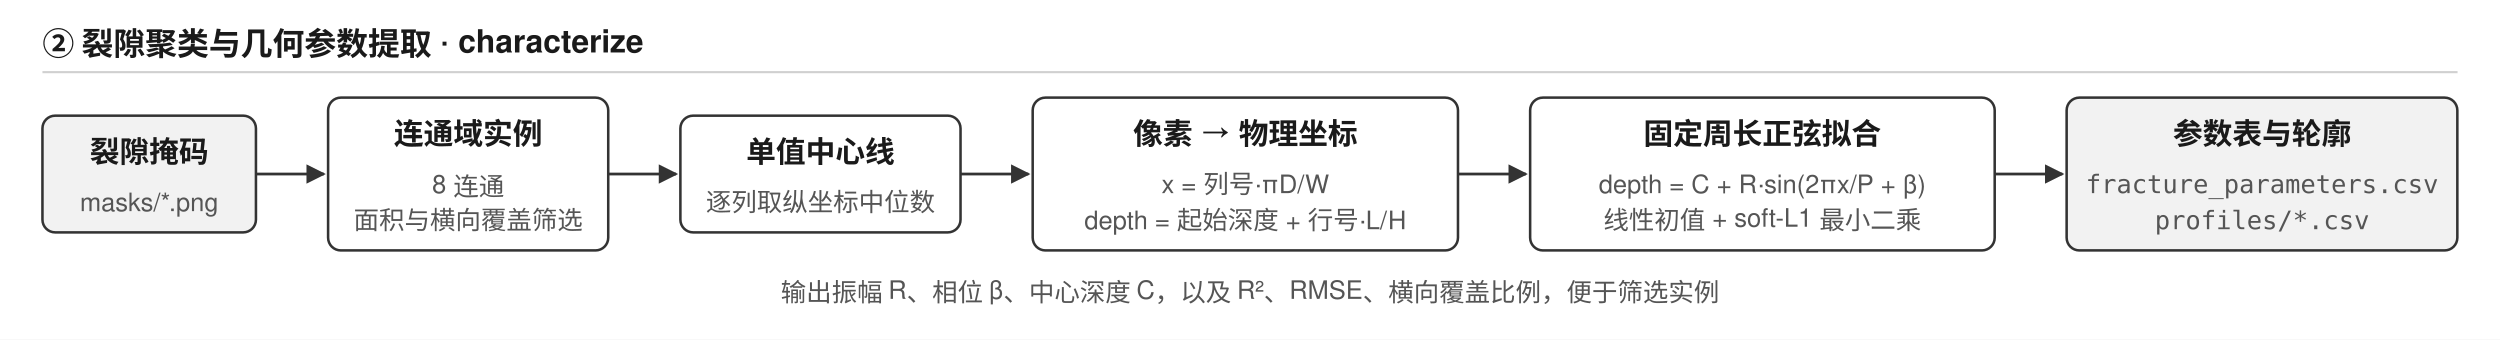
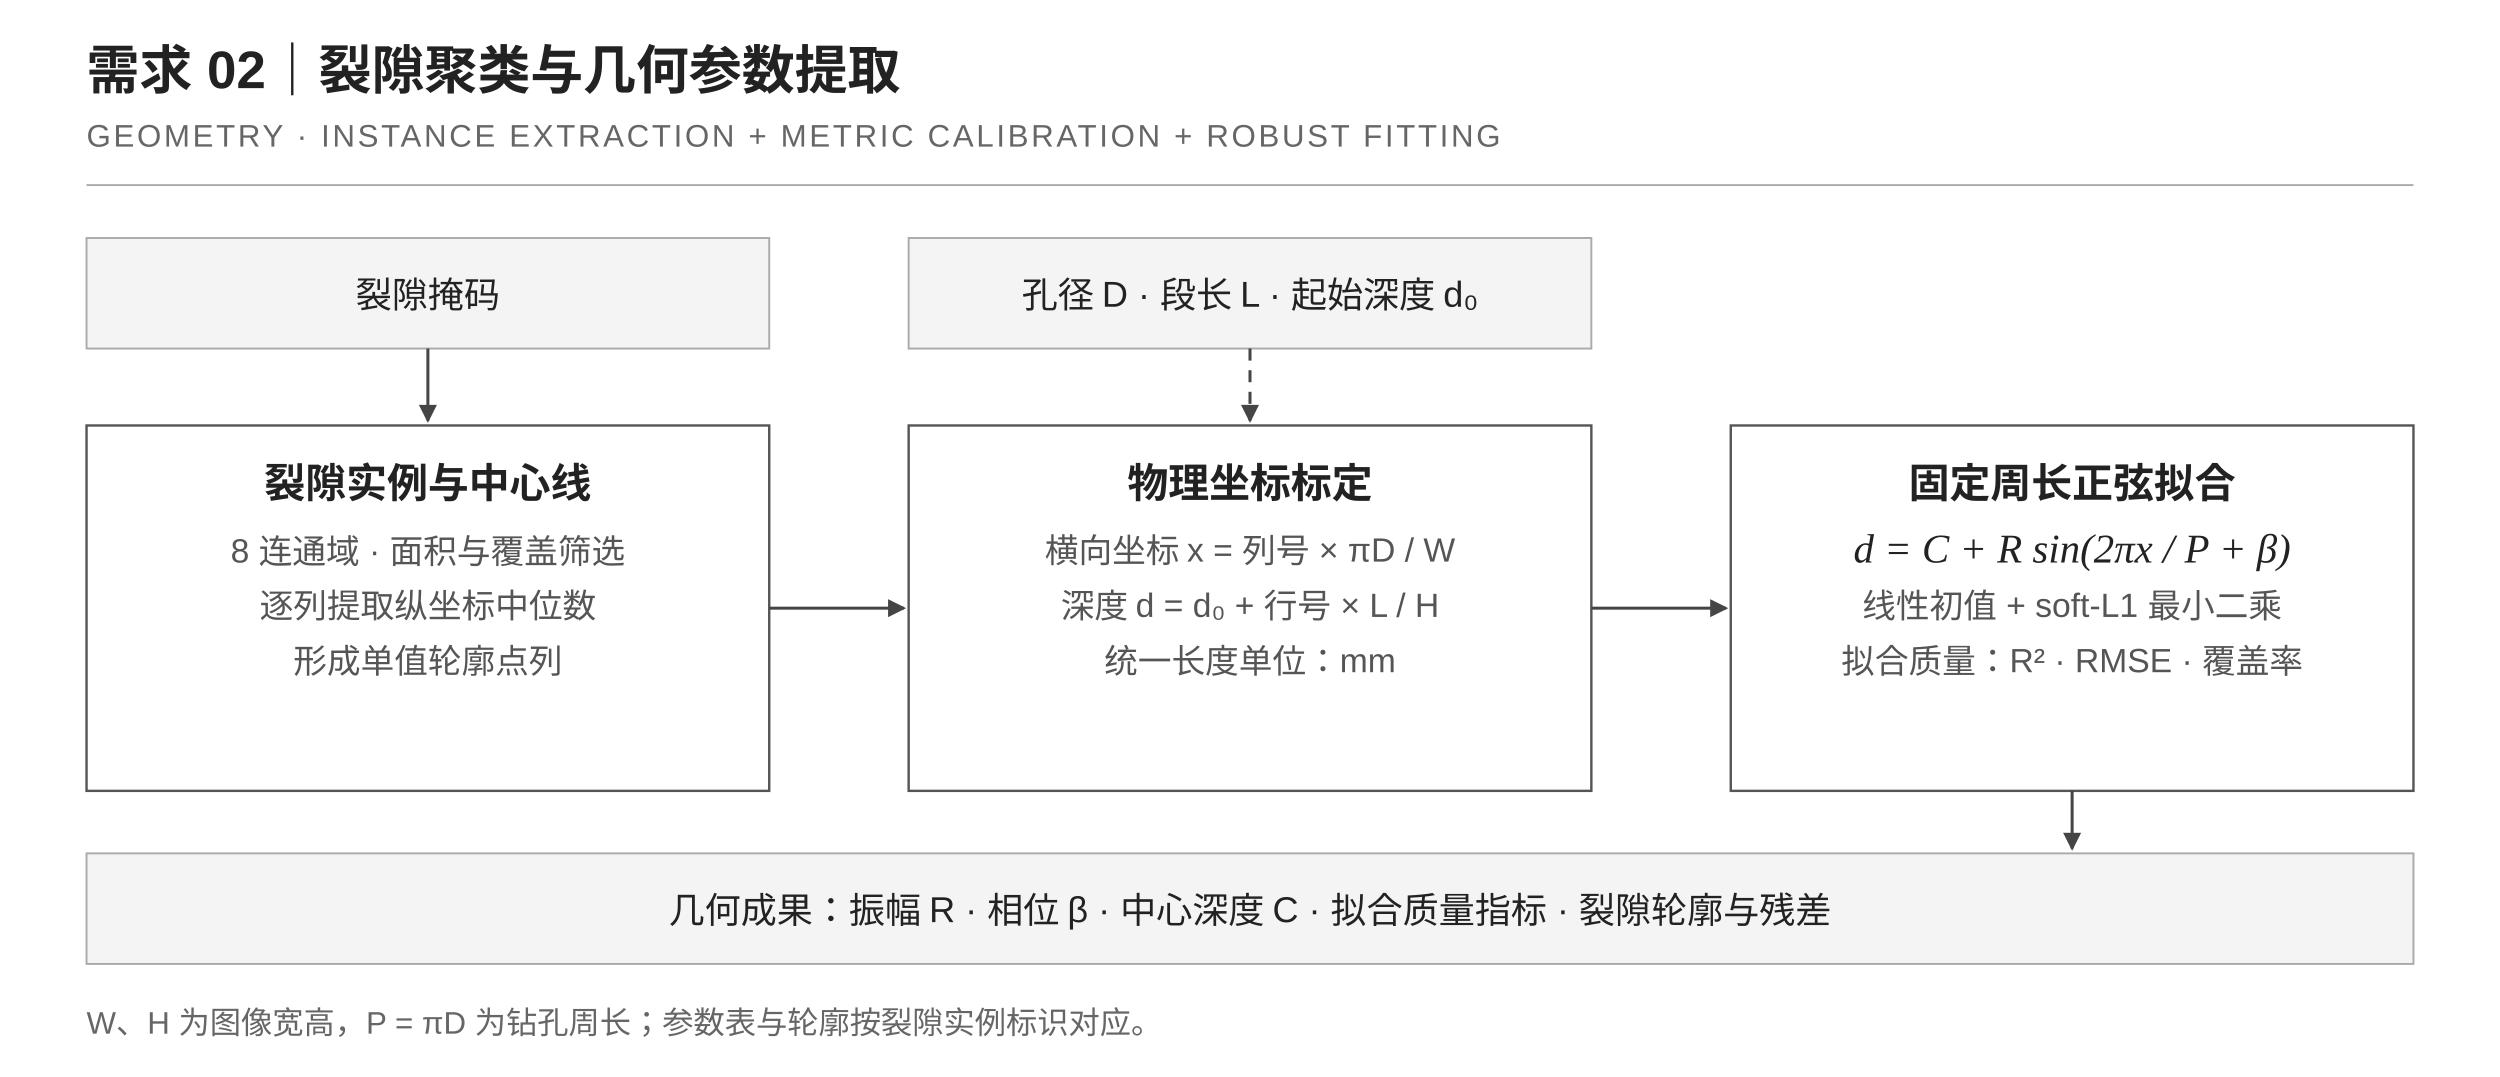
- <svg xmlns="http://www.w3.org/2000/svg" width="1178" height="160" viewBox="0 0 1178 160" role="img" aria-labelledby="t">
+ <svg xmlns="http://www.w3.org/2000/svg" width="1040" height="448" viewBox="0 0 1040 448" role="img" aria-labelledby="title desc">
  <defs>
-     <marker id="a" viewBox="0 0 10 10" refX="9" refY="5" markerWidth="7" markerHeight="7" orient="auto">
-       <path d="M0,0 L10,5 L0,10 z" fill="#333333" />
-     </marker>
-     <marker id="ad" viewBox="0 0 10 10" refX="9" refY="5" markerWidth="7" markerHeight="7" orient="auto">
-       <path d="M0,0 L10,5 L0,10 z" fill="#777777" />
+     <marker id="arrow" viewBox="0 0 8 8" refX="7" refY="4" markerWidth="6" markerHeight="6" orient="auto">
+       <path d="M0 0 L8 4 L0 8 Z" fill="#454545" />
    </marker>
  </defs>
-   <rect width="100%" height="100%" fill="#ffffff" />
-   <g font-family="Helvetica, Arial, 'PingFang SC', 'Hiragino Sans GB', 'Microsoft YaHei', 'Noto Sans CJK SC', 'Source Han Sans SC', sans-serif">
-     <text x="20" y="26" font-size="15" font-weight="bold" fill="#1a1a1a">② 裂隙聚类与几何参数提取 · characterize</text>
-     <line x1="20" y1="34" x2="1158" y2="34" stroke="#d0d0d0" stroke-width="1" />
-     <rect x="20.0" y="54.5" width="100.6" height="55.0" rx="6" fill="#f2f2f2" stroke="#333333" stroke-width="1.2" />
-     <text x="70.3" y="76.5" font-size="14" font-weight="bold" fill="#1a1a1a" text-anchor="middle">裂隙掩码</text>
-     <text x="70.3" y="99.5" font-size="12" fill="#555555" text-anchor="middle">masks/*.png</text>
-     <rect x="154.6" y="46.0" width="132.0" height="72.0" rx="6" fill="#ffffff" stroke="#333333" stroke-width="1.2" />
-     <text x="220.6" y="68.0" font-size="14" font-weight="bold" fill="#1a1a1a" text-anchor="middle">连通域实例</text>
-     <text x="220.6" y="91.0" font-size="12" fill="#555555" text-anchor="middle">8 连通</text>
-     <text x="220.6" y="108.0" font-size="12" fill="#555555" text-anchor="middle">面积与横向覆盖筛选</text>
-     <rect x="320.6" y="54.5" width="132.0" height="55.0" rx="6" fill="#ffffff" stroke="#333333" stroke-width="1.2" />
-     <text x="386.6" y="76.5" font-size="14" font-weight="bold" fill="#1a1a1a" text-anchor="middle">单值中心线</text>
-     <text x="386.6" y="99.5" font-size="12" fill="#555555" text-anchor="middle">逐列取纵坐标中位数</text>
-     <rect x="486.6" y="46.0" width="200.4" height="72.0" rx="6" fill="#ffffff" stroke="#333333" stroke-width="1.2" />
-     <text x="586.8" y="68.0" font-size="14" font-weight="bold" fill="#1a1a1a" text-anchor="middle">像素 → 物理坐标</text>
-     <text x="586.8" y="91.0" font-size="12" fill="#555555" text-anchor="middle">x = 列号·πD/W</text>
-     <text x="586.8" y="108.0" font-size="12" fill="#555555" text-anchor="middle">depth = 起始深度 + 行号·L/H</text>
-     <rect x="721.0" y="46.0" width="218.9" height="72.0" rx="6" fill="#ffffff" stroke="#333333" stroke-width="1.2" />
-     <text x="830.4" y="68.0" font-size="14" font-weight="bold" fill="#1a1a1a" text-anchor="middle">固定周长正弦拟合</text>
-     <text x="830.4" y="91.0" font-size="12" fill="#555555" text-anchor="middle">depth = C + R·sin(2πx/P + β)</text>
-     <text x="830.4" y="108.0" font-size="12" fill="#555555" text-anchor="middle">线性初值 + soft-L1 最小二乘</text>
-     <rect x="973.8" y="46.0" width="184.1" height="72.0" rx="6" fill="#f2f2f2" stroke="#333333" stroke-width="1.2" />
-     <text x="1065.9" y="68.0" font-size="14" font-weight="bold" fill="#1a1a1a" text-anchor="middle">参数表与轮廓</text>
-     <text x="1065.9" y="91.0" font-size="12" fill="#555555" text-anchor="middle" font-family="Menlo, Consolas, 'DejaVu Sans Mono', monospace">fracture_parameters.csv</text>
-     <text x="1065.9" y="108.0" font-size="12" fill="#555555" text-anchor="middle" font-family="Menlo, Consolas, 'DejaVu Sans Mono', monospace">profiles/*.csv</text>
-     <path d="M120.6,82.0 L152.6,82.0" fill="none" stroke="#333333" stroke-width="1.3" marker-end="url(#a)" />
-     <path d="M286.6,82.0 L318.6,82.0" fill="none" stroke="#333333" stroke-width="1.3" marker-end="url(#a)" />
-     <path d="M452.6,82.0 L484.6,82.0" fill="none" stroke="#333333" stroke-width="1.3" marker-end="url(#a)" />
-     <path d="M687.0,82.0 L719.0,82.0" fill="none" stroke="#333333" stroke-width="1.3" marker-end="url(#a)" />
-     <path d="M939.8,82.0 L971.8,82.0" fill="none" stroke="#333333" stroke-width="1.3" marker-end="url(#a)" />
-     <text x="589.0" y="142.0" font-size="12" fill="#555555" text-anchor="middle">输出振幅 R、相位 β、中心深度 C，以及 R²、RMSE、横向覆盖比例，便于筛选实例</text>
+   <rect width="1040" height="448" fill="#fff" />
+   <g font-family="Arial, 'PingFang SC', 'Microsoft YaHei', sans-serif" fill="#222">
+     <text x="36" y="37" font-size="22" font-weight="600" text-anchor="start" fill="#222">需求 02｜裂隙聚类与几何参数提取</text>
+     <text x="36" y="61" font-size="13" font-weight="400" text-anchor="start" fill="#666" letter-spacing="1.1">GEOMETRY  ·  INSTANCE EXTRACTION + METRIC CALIBRATION + ROBUST FITTING</text>
+     <path d="M36 77 H1004" fill="none" stroke="#aaa" stroke-width="0.8" />
+     <rect x="36" y="99" width="284" height="46" fill="#f4f4f4" stroke="#aaa" stroke-width="0.8" />
+     <text x="178.0" y="128" font-size="15" font-weight="400" text-anchor="middle" fill="#222">裂隙掩码</text>
+     <rect x="378" y="99" width="284" height="46" fill="#f4f4f4" stroke="#aaa" stroke-width="0.8" />
+     <text x="520.0" y="128" font-size="15" font-weight="400" text-anchor="middle" fill="#222">孔径 D · 段长 L · 起始深度 d₀</text>
+     <path d="M178 145 L178 175" fill="none" stroke="#454545" stroke-width="1.25" stroke-linejoin="round" marker-end="url(#arrow)" />
+     <path d="M520 145 L520 175" fill="none" stroke="#454545" stroke-width="1.25" stroke-linejoin="round" stroke-dasharray="5 4" marker-end="url(#arrow)" />
+     <rect x="36" y="177" width="284" height="152" fill="#fff" stroke="#555" stroke-width="1" />
+     <text x="178.0" y="207" font-size="17" font-weight="600" text-anchor="middle" fill="#222">裂隙实例与中心线</text>
+     <text x="178.0" y="234" font-size="14" font-weight="400" text-anchor="middle" fill="#555">8 连通域 · 面积与覆盖筛选</text>
+     <text x="178.0" y="257" font-size="14" font-weight="400" text-anchor="middle" fill="#555">逐列提取纵坐标中位数</text>
+     <text x="178.0" y="280" font-size="14" font-weight="400" text-anchor="middle" fill="#555">形成单值轮廓点列</text>
+     <rect x="378" y="177" width="284" height="152" fill="#fff" stroke="#555" stroke-width="1" />
+     <text x="520.0" y="207" font-size="17" font-weight="600" text-anchor="middle" fill="#222">物理坐标标定</text>
+     <text x="520.0" y="234" font-size="14" font-weight="400" text-anchor="middle" fill="#555">横向坐标 x = 列号 × πD / W</text>
+     <text x="520.0" y="257" font-size="14" font-weight="400" text-anchor="middle" fill="#555">深度 d = d₀ + 行号 × L / H</text>
+     <text x="520.0" y="280" font-size="14" font-weight="400" text-anchor="middle" fill="#555">统一长度单位：mm</text>
+     <rect x="720" y="177" width="284" height="152" fill="#fff" stroke="#555" stroke-width="1" />
+     <text x="862.0" y="207" font-size="17" font-weight="600" text-anchor="middle" fill="#222">固定周长正弦拟合</text>
+     <text x="862.0" y="234" font-size="14" font-weight="400" text-anchor="middle" fill="#555" />
+     <text x="862.0" y="257" font-size="14" font-weight="400" text-anchor="middle" fill="#555">线性初值 + soft-L1 最小二乘</text>
+     <text x="862.0" y="280" font-size="14" font-weight="400" text-anchor="middle" fill="#555">拟合质量：R² · RMSE · 覆盖率</text>
+     <text x="862" y="234" text-anchor="middle" font-size="17" font-family="Georgia, Times New Roman, serif" font-style="italic">d = C + R sin(2πx / P + β)</text>
+     <path d="M320 253 L376 253" fill="none" stroke="#454545" stroke-width="1.25" stroke-linejoin="round" marker-end="url(#arrow)" />
+     <path d="M662 253 L718 253" fill="none" stroke="#454545" stroke-width="1.25" stroke-linejoin="round" marker-end="url(#arrow)" />
+     <path d="M862 329 L862 353" fill="none" stroke="#454545" stroke-width="1.25" stroke-linejoin="round" marker-end="url(#arrow)" />
+     <rect x="36" y="355" width="968" height="46" fill="#f4f4f4" stroke="#aaa" stroke-width="0.8" />
+     <text x="520.0" y="384" font-size="15" font-weight="400" text-anchor="middle" fill="#222">几何成果：振幅 R · 相位 β · 中心深度 C · 拟合质量指标 · 裂隙轮廓与残差</text>
+     <text x="36" y="430" font-size="13" font-weight="400" text-anchor="start" fill="#666">W、H 为图像宽高，P = πD 为钻孔周长；参数表与轮廓按裂隙实例标识对应。</text>
  </g>
</svg>
